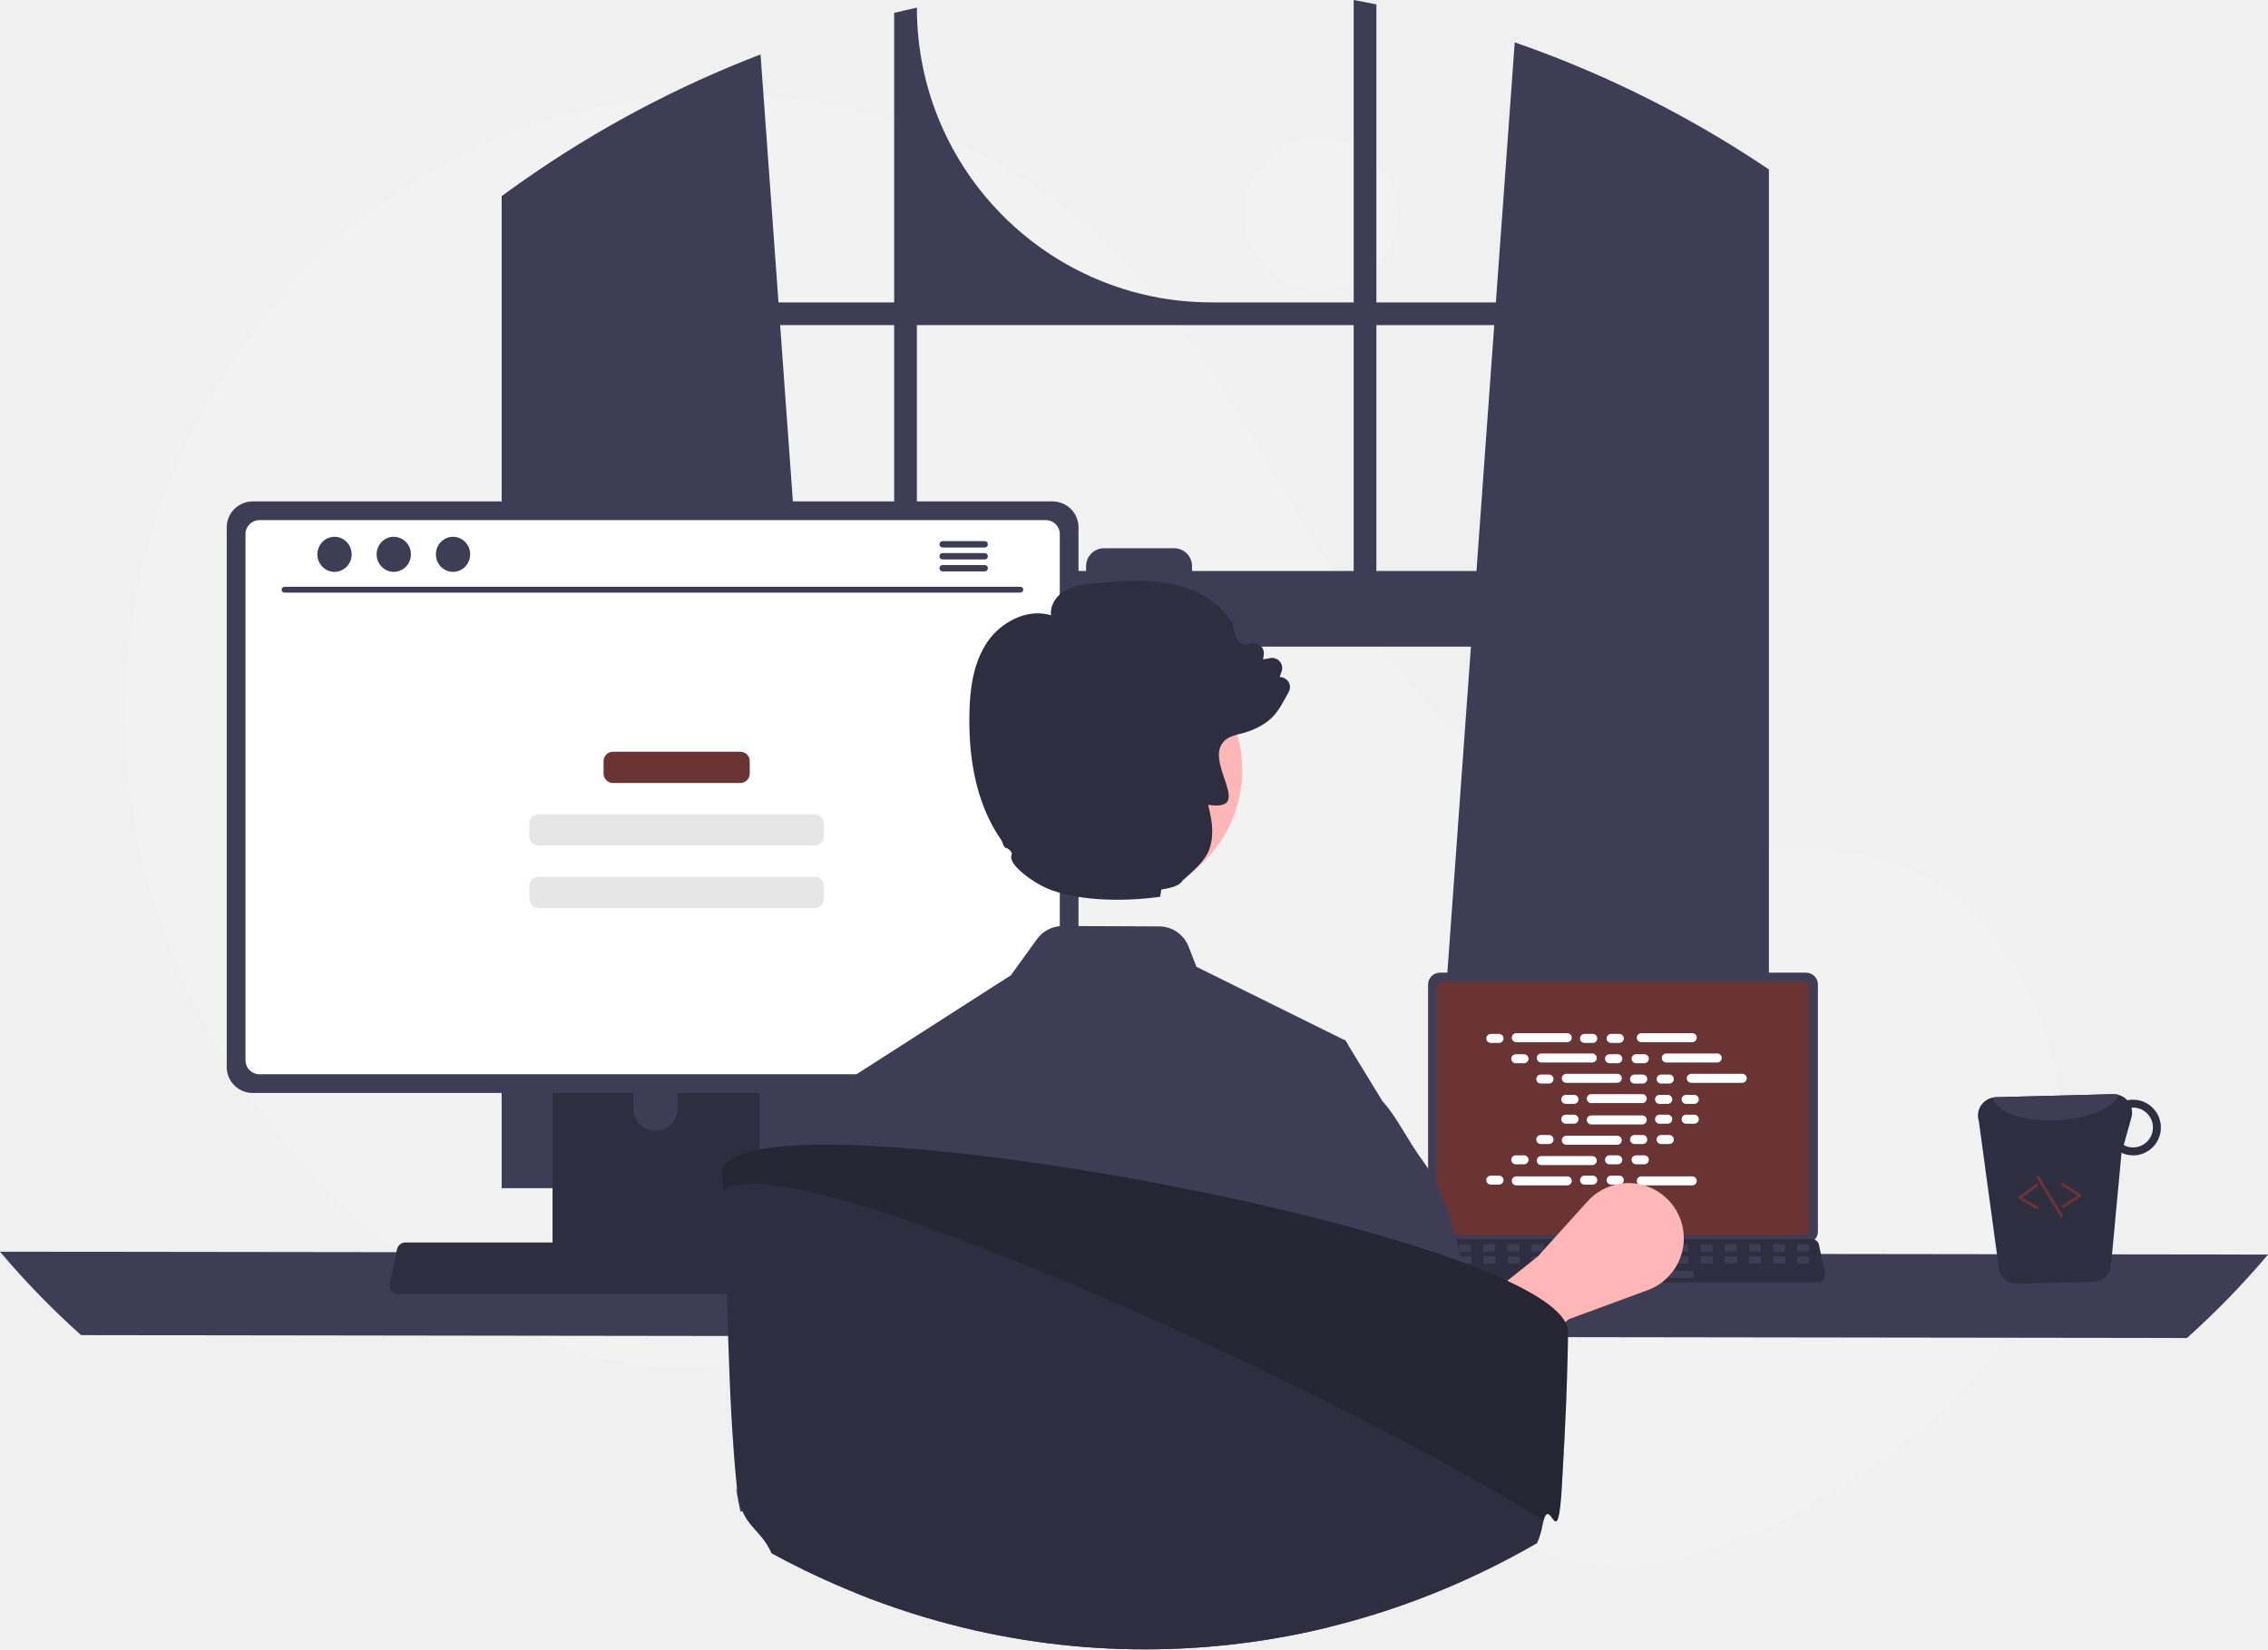
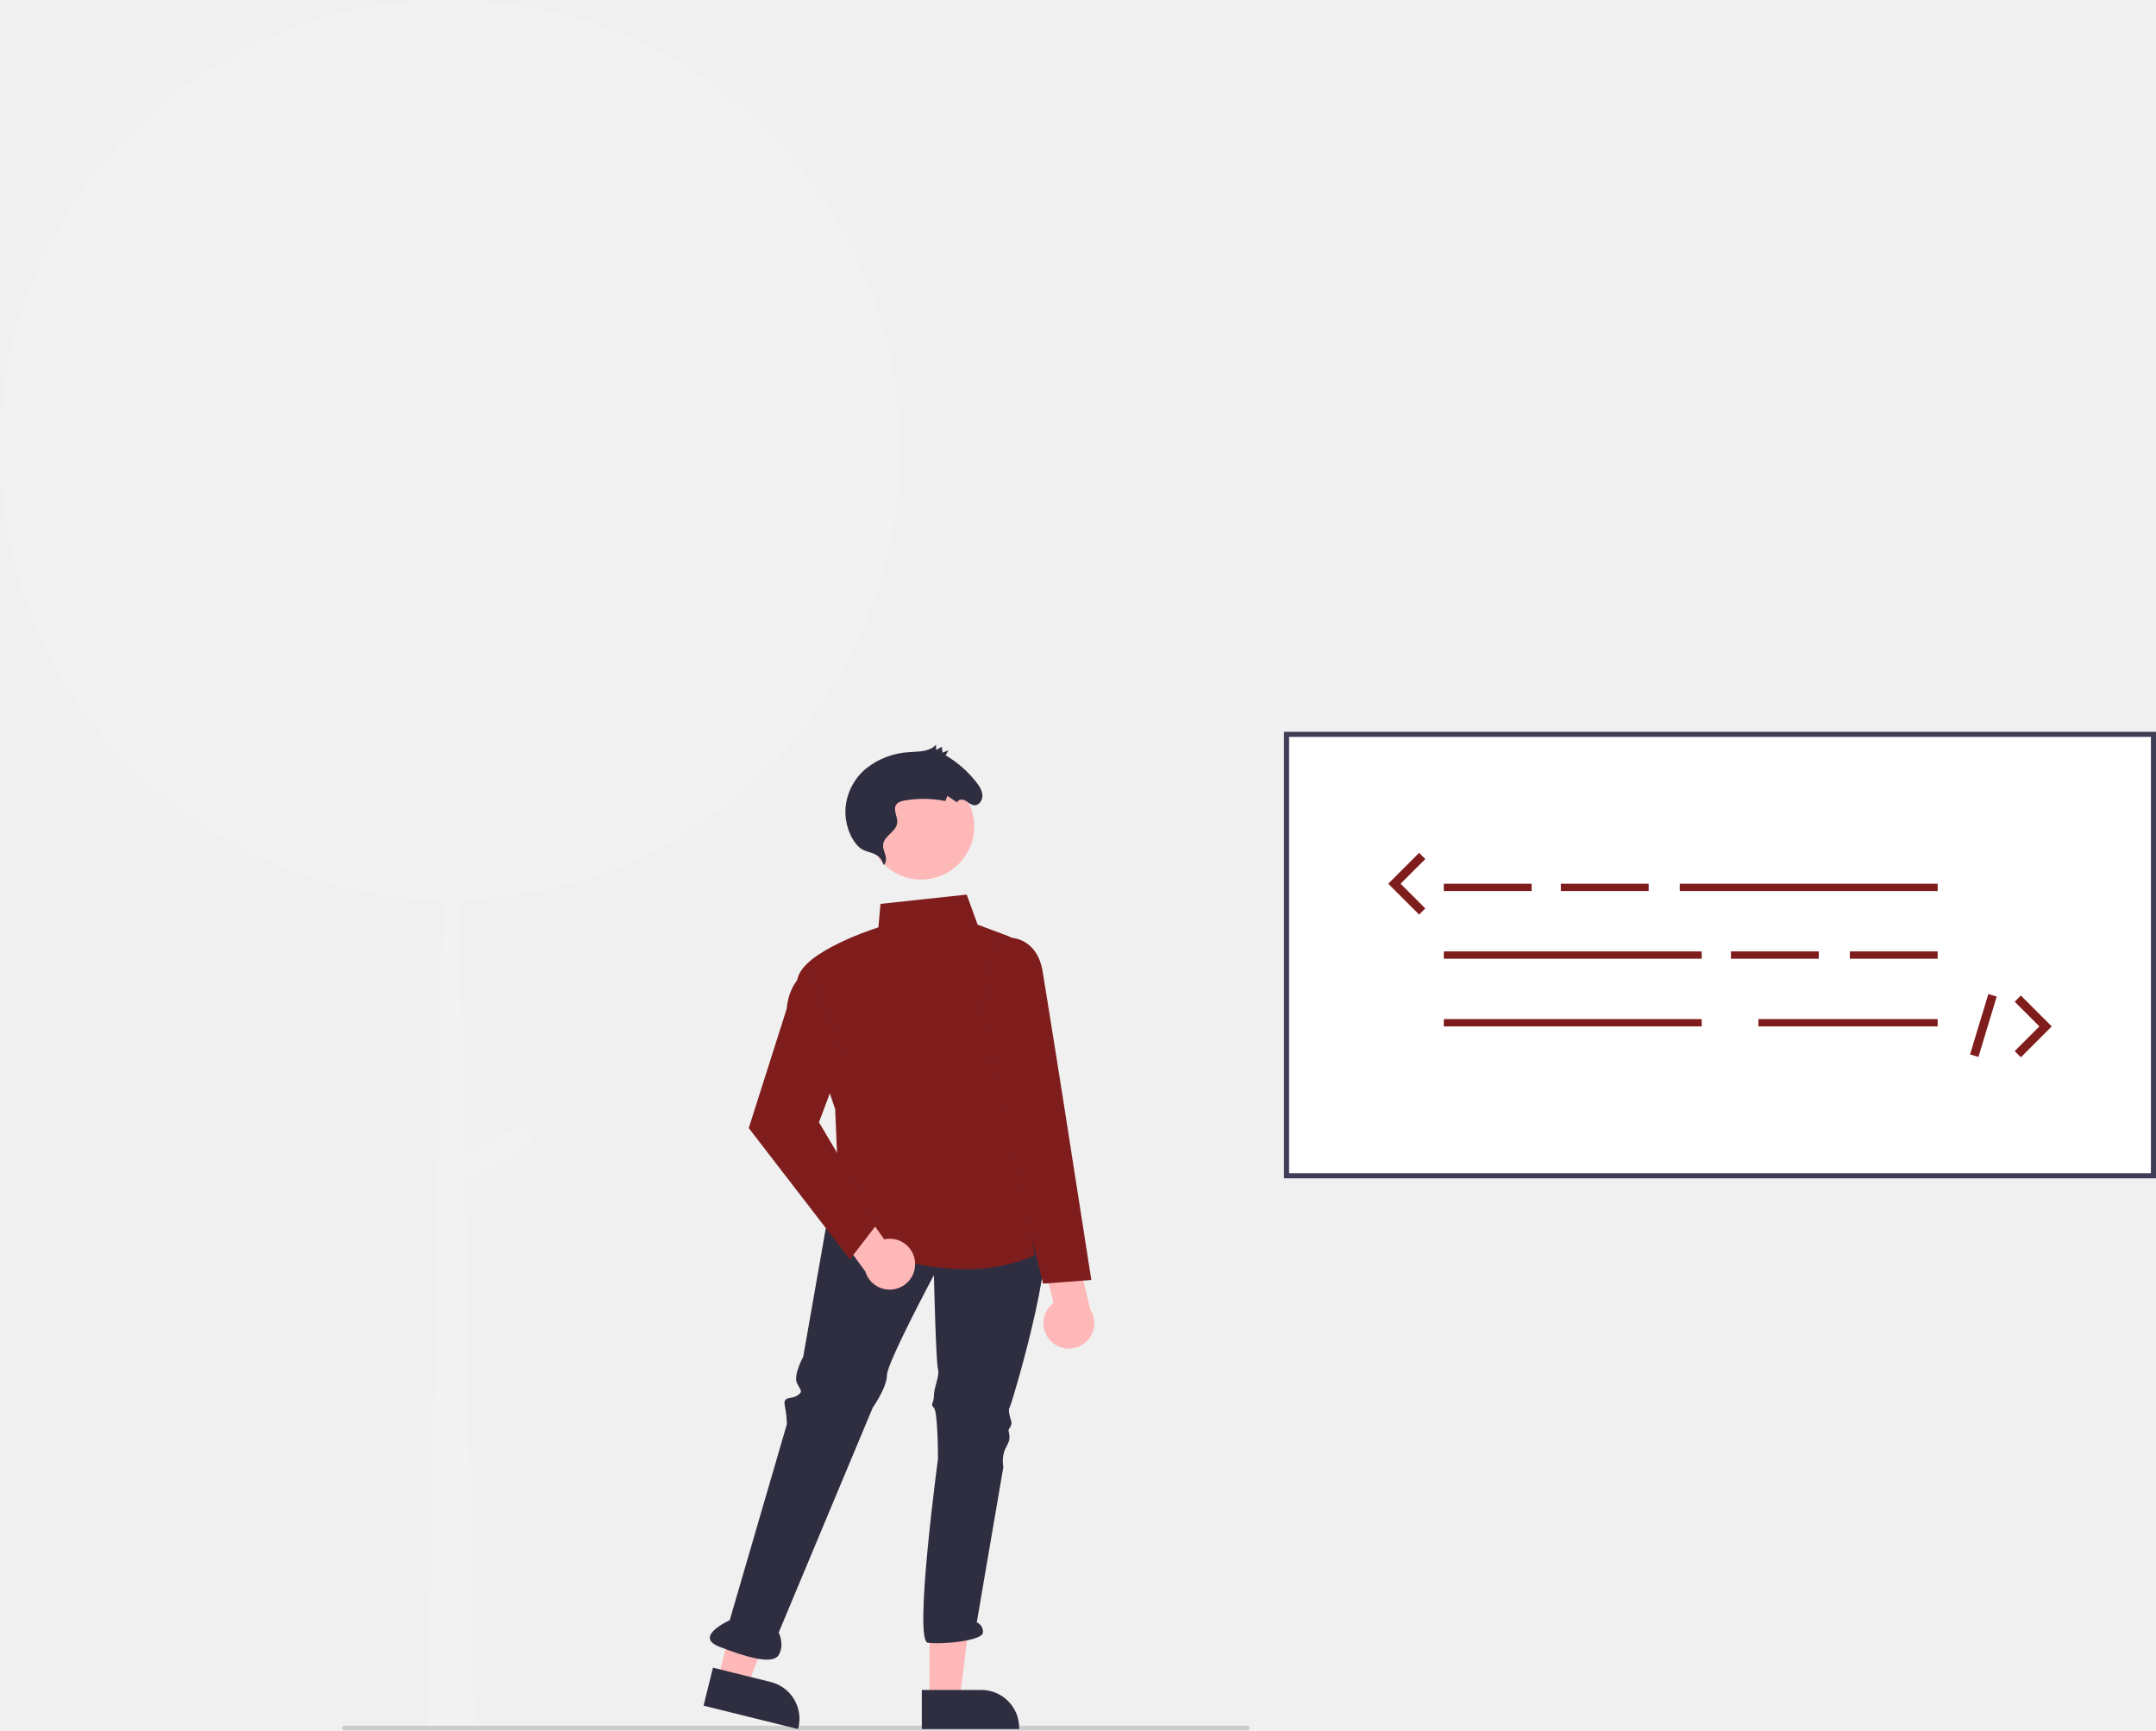
- <svg xmlns="http://www.w3.org/2000/svg" data-name="Layer 1" width="786.82" height="572.258" viewBox="0 0 786.82 572.258">
-   <circle cx="458.321" cy="74.182" r="26.701" fill="#f2f2f2" />
-   <path d="M872.038,661.023c39.688-30.229,58.644-81.025,46.776-129.482q-.442-1.806-.934-3.604c-7.867-28.763-27.332-56.101-55.7-65.291-23.82-7.717-49.82-1.783-74.669-4.851-48.781-6.024-86.601-45.494-113.211-86.819-26.611-41.325-47.062-87.583-82.422-121.724-58.285-56.275-153.362-68.391-225.627-31.76C293.987,254.121,247.955,335.391,249.918,416.386c1.963,80.995,50.046,158.432,119.875,199.517,25.652,15.093,55.321,25.785,84.848,22.044,25.62-3.246,48.899-17.013,74.399-21.1,40.091-6.426,79.927,11.701,114.603,32.824,34.676,21.123,68.17,46.16,107.574,55.952C789.478,715.131,836.881,687.801,872.038,661.023Z" transform="translate(-206.59 -163.8711)" fill="#f2f2f2" />
-   <path d="M815.016,219.191c-.87-.58-1.75-1.13-2.62-1.69a380.24,380.24,0,0,0-80.31-38.93l-6.54,90.22h-41.46v-103.39c-2.61-.54-5.24-1.05-7.87-1.53v104.92H626.946A102.27,102.27,0,0,1,524.676,166.521v-0c-2.64.57-5.26,1.18-7.88,1.83v100.44h-40.13l-6.23-86.03a380.858,380.858,0,0,0-81.94,43.53c-.44.3-.88.61-1.31.91-2.21,1.55-4.39,3.13-6.56,4.73v344.19h118.27l-2.09-28.95-11.5-158.95h231.59l-11.5,158.95-2.09,28.95h116.96v-353.45Q817.656,220.901,815.016,219.191Zm-298.22,142.78h-33.39l-6.17-85.3h39.56Zm159.42,0h-56.08v-1.69a6.18,6.18,0,0,0-6.19-6.18h-24.38a6.178,6.178,0,0,0-6.18,6.18v1.69h-58.71v-85.3h151.54Zm7.87,0v-85.3h40.89l-6.17,85.3Z" transform="translate(-206.59 -163.8711)" fill="#3f3d56" />
-   <path d="M206.59,598.162a289.003,289.003,0,0,0,28.12,28.95l730.58,1a289.003,289.003,0,0,0,28.12-28.95Z" transform="translate(-206.59 -163.8711)" fill="#3f3d56" />
-   <path d="M702.02,505.462v85.704a4.122,4.122,0,0,0,4.119,4.119H833.143a4.122,4.122,0,0,0,4.119-4.119v-85.704a4.124,4.124,0,0,0-4.119-4.115H706.139A4.124,4.124,0,0,0,702.02,505.462Z" transform="translate(-206.59 -163.8711)" fill="#3f3d56" />
-   <path d="M704.999,506.529V590.109a2.205,2.205,0,0,0,2.201,2.201H832.086a2.205,2.205,0,0,0,2.201-2.201V506.529a2.206,2.206,0,0,0-2.201-2.206H707.201A2.206,2.206,0,0,0,704.999,506.529Z" transform="translate(-206.59 -163.8711)" fill="#6b3434" />
-   <path d="M699.364,607.881a2.47,2.47,0,0,0,1.943.93H837.299a2.502,2.502,0,0,0,2.446-3.016l-2.111-10.027a2.507,2.507,0,0,0-1.558-1.818,2.425,2.425,0,0,0-.888-.168H703.41a2.424,2.424,0,0,0-.888.168,2.507,2.507,0,0,0-1.558,1.818l-2.111,10.027A2.501,2.501,0,0,0,699.364,607.881Z" transform="translate(-206.59 -163.8711)" fill="#2f2e41" />
-   <rect x="830.034" y="595.588" width="4.188" height="2.513" rx="0.488" transform="translate(1457.666 1029.819) rotate(-180)" fill="#3f3d56" />
-   <rect x="821.657" y="595.588" width="4.188" height="2.513" rx="0.488" transform="translate(1440.912 1029.819) rotate(-180)" fill="#3f3d56" />
-   <rect x="813.28" y="595.588" width="4.188" height="2.513" rx="0.488" transform="translate(1424.158 1029.819) rotate(-180)" fill="#3f3d56" />
-   <rect x="804.903" y="595.588" width="4.188" height="2.513" rx="0.488" transform="translate(1407.404 1029.819) rotate(-180)" fill="#3f3d56" />
-   <rect x="796.526" y="595.588" width="4.188" height="2.513" rx="0.488" transform="translate(1390.65 1029.819) rotate(-180)" fill="#3f3d56" />
-   <rect x="788.149" y="595.588" width="4.188" height="2.513" rx="0.488" transform="translate(1373.896 1029.819) rotate(-180)" fill="#3f3d56" />
-   <rect x="779.772" y="595.588" width="4.188" height="2.513" rx="0.488" transform="translate(1357.142 1029.819) rotate(-180)" fill="#3f3d56" />
-   <rect x="771.395" y="595.588" width="4.188" height="2.513" rx="0.488" transform="translate(1340.388 1029.819) rotate(-180)" fill="#3f3d56" />
-   <rect x="763.018" y="595.588" width="4.188" height="2.513" rx="0.488" transform="translate(1323.634 1029.819) rotate(-180)" fill="#3f3d56" />
-   <rect x="754.641" y="595.588" width="4.188" height="2.513" rx="0.488" transform="translate(1306.88 1029.819) rotate(-180)" fill="#3f3d56" />
-   <rect x="746.264" y="595.588" width="4.188" height="2.513" rx="0.488" transform="translate(1290.126 1029.819) rotate(-180)" fill="#3f3d56" />
-   <rect x="737.887" y="595.588" width="4.188" height="2.513" rx="0.488" transform="translate(1273.372 1029.819) rotate(-180)" fill="#3f3d56" />
-   <rect x="729.51" y="595.588" width="4.188" height="2.513" rx="0.488" transform="translate(1256.618 1029.819) rotate(-180)" fill="#3f3d56" />
-   <rect x="721.133" y="595.588" width="4.188" height="2.513" rx="0.488" transform="translate(1239.865 1029.819) rotate(-180)" fill="#3f3d56" />
-   <rect x="712.756" y="595.588" width="4.188" height="2.513" rx="0.488" transform="translate(1223.111 1029.819) rotate(-180)" fill="#3f3d56" />
-   <rect x="704.379" y="595.588" width="4.188" height="2.513" rx="0.488" transform="translate(1206.357 1029.819) rotate(-180)" fill="#3f3d56" />
-   <rect x="830.133" y="599.777" width="4.188" height="2.513" rx="0.488" transform="translate(1457.864 1038.196) rotate(-180)" fill="#3f3d56" />
-   <rect x="821.756" y="599.777" width="4.188" height="2.513" rx="0.488" transform="translate(1441.11 1038.196) rotate(-180)" fill="#3f3d56" />
-   <rect x="813.379" y="599.777" width="4.188" height="2.513" rx="0.488" transform="translate(1424.356 1038.196) rotate(-180)" fill="#3f3d56" />
-   <rect x="805.002" y="599.777" width="4.188" height="2.513" rx="0.488" transform="translate(1407.602 1038.196) rotate(-180)" fill="#3f3d56" />
-   <rect x="796.625" y="599.777" width="4.188" height="2.513" rx="0.488" transform="translate(1390.848 1038.196) rotate(-180)" fill="#3f3d56" />
-   <rect x="788.248" y="599.777" width="4.188" height="2.513" rx="0.488" transform="translate(1374.094 1038.196) rotate(-180)" fill="#3f3d56" />
-   <rect x="779.871" y="599.777" width="4.188" height="2.513" rx="0.488" transform="translate(1357.34 1038.196) rotate(-180)" fill="#3f3d56" />
-   <rect x="771.494" y="599.777" width="4.188" height="2.513" rx="0.488" transform="translate(1340.586 1038.196) rotate(-180)" fill="#3f3d56" />
-   <rect x="763.117" y="599.777" width="4.188" height="2.513" rx="0.488" transform="translate(1323.832 1038.196) rotate(-180)" fill="#3f3d56" />
-   <rect x="754.74" y="599.777" width="4.188" height="2.513" rx="0.488" transform="translate(1307.078 1038.196) rotate(-180)" fill="#3f3d56" />
-   <rect x="746.363" y="599.777" width="4.188" height="2.513" rx="0.488" transform="translate(1290.324 1038.196) rotate(-180)" fill="#3f3d56" />
-   <rect x="737.986" y="599.777" width="4.188" height="2.513" rx="0.488" transform="translate(1273.57 1038.196) rotate(-180)" fill="#3f3d56" />
-   <rect x="729.609" y="599.777" width="4.188" height="2.513" rx="0.488" transform="translate(1256.816 1038.196) rotate(-180)" fill="#3f3d56" />
-   <rect x="721.232" y="599.777" width="4.188" height="2.513" rx="0.488" transform="translate(1240.062 1038.196) rotate(-180)" fill="#3f3d56" />
-   <rect x="712.855" y="599.777" width="4.188" height="2.513" rx="0.488" transform="translate(1223.309 1038.196) rotate(-180)" fill="#3f3d56" />
-   <rect x="704.478" y="599.777" width="4.188" height="2.513" rx="0.488" transform="translate(1206.555 1038.196) rotate(-180)" fill="#3f3d56" />
-   <rect x="760.604" y="604.803" width="33.508" height="2.513" rx="0.488" transform="translate(1348.126 1048.248) rotate(-180)" fill="#3f3d56" />
-   <rect x="515.631" y="358.737" width="5.966" height="3.122" rx="1.561" fill="#fff" />
-   <rect x="548.154" y="358.737" width="5.966" height="3.122" rx="1.561" fill="#fff" />
-   <rect x="557.369" y="358.737" width="5.966" height="3.122" rx="1.561" fill="#fff" />
-   <rect x="524.477" y="358.477" width="20.796" height="3.122" rx="1.561" fill="#fff" />
-   <rect x="567.841" y="358.477" width="20.796" height="3.122" rx="1.561" fill="#fff" />
-   <rect x="524.304" y="365.784" width="5.966" height="3.122" rx="1.561" fill="#fff" />
-   <rect x="556.827" y="365.784" width="5.966" height="3.122" rx="1.561" fill="#fff" />
-   <rect x="566.042" y="365.784" width="5.966" height="3.122" rx="1.561" fill="#fff" />
-   <rect x="533.15" y="365.523" width="20.796" height="3.122" rx="1.561" fill="#fff" />
-   <rect x="576.514" y="365.523" width="20.796" height="3.122" rx="1.561" fill="#fff" />
-   <rect x="532.977" y="372.83" width="5.966" height="3.122" rx="1.561" fill="#fff" />
-   <rect x="565.5" y="372.83" width="5.966" height="3.122" rx="1.561" fill="#fff" />
-   <rect x="574.715" y="372.83" width="5.966" height="3.122" rx="1.561" fill="#fff" />
-   <rect x="541.823" y="372.57" width="20.796" height="3.122" rx="1.561" fill="#fff" />
-   <rect x="585.187" y="372.57" width="20.796" height="3.122" rx="1.561" fill="#fff" />
-   <rect x="541.649" y="379.877" width="5.966" height="3.122" rx="1.561" fill="#fff" />
-   <rect x="574.172" y="379.877" width="5.966" height="3.122" rx="1.561" fill="#fff" />
-   <rect x="583.387" y="379.877" width="5.966" height="3.122" rx="1.561" fill="#fff" />
-   <rect x="550.496" y="379.617" width="20.796" height="3.122" rx="1.561" fill="#fff" />
-   <rect x="548.154" y="407.898" width="5.966" height="3.122" rx="1.561" fill="#fff" />
-   <rect x="557.369" y="407.898" width="5.966" height="3.122" rx="1.561" fill="#fff" />
-   <rect x="567.841" y="408.158" width="20.796" height="3.122" rx="1.561" fill="#fff" />
-   <rect x="515.631" y="407.898" width="5.966" height="3.122" rx="1.561" fill="#fff" />
-   <rect x="524.477" y="408.158" width="20.796" height="3.122" rx="1.561" fill="#fff" />
-   <rect x="524.304" y="400.851" width="5.966" height="3.122" rx="1.561" fill="#fff" />
-   <rect x="556.827" y="400.851" width="5.966" height="3.122" rx="1.561" fill="#fff" />
-   <rect x="566.042" y="400.851" width="5.966" height="3.122" rx="1.561" fill="#fff" />
-   <rect x="533.15" y="401.111" width="20.796" height="3.122" rx="1.561" fill="#fff" />
-   <rect x="532.977" y="393.804" width="5.966" height="3.122" rx="1.561" fill="#fff" />
-   <rect x="565.5" y="393.804" width="5.966" height="3.122" rx="1.561" fill="#fff" />
-   <rect x="574.715" y="393.804" width="5.966" height="3.122" rx="1.561" fill="#fff" />
-   <rect x="541.823" y="394.064" width="20.796" height="3.122" rx="1.561" fill="#fff" />
-   <rect x="541.649" y="386.758" width="5.966" height="3.122" rx="1.561" fill="#fff" />
-   <rect x="574.172" y="386.758" width="5.966" height="3.122" rx="1.561" fill="#fff" />
-   <rect x="583.387" y="386.758" width="5.966" height="3.122" rx="1.561" fill="#fff" />
-   <rect x="550.496" y="387.018" width="20.796" height="3.122" rx="1.561" fill="#fff" />
-   <path d="M711.507,654.353l-13.35-21.102,41.902-33.403,17.295-19.161a19.161,19.161,0,0,1,32.418,6.828h0a19.161,19.161,0,0,1-11.57,23.991l-27.349,10.075Z" transform="translate(-206.59 -163.8711)" fill="#ffb6b6" />
-   <path d="M398.28,501.352v102.56h71.85v-102.56a3.448,3.448,0,0,0-2.43-3.3,3.175,3.175,0,0,0-1.03-.16H401.75A3.463,3.463,0,0,0,398.28,501.352Zm28.04,35.24a7.67,7.67,0,0,1,15.34,0v11.9a7.67,7.67,0,0,1-15.34,0Z" transform="translate(-206.59 -163.8711)" fill="#2f2e41" />
-   <path d="M398.06,600.632v9.89a1.946,1.946,0,0,0,1.93,1.94h68.43a1.94,1.94,0,0,0,1.93-1.94v-9.89Z" transform="translate(-206.59 -163.8711)" fill="#3f3d56" />
-   <path d="M285.25,346.832V534.092a9.007,9.007,0,0,0,9,9h277.5a9.007,9.007,0,0,0,9-9V346.832a9.011,9.011,0,0,0-9-8.99H294.25A9.012,9.012,0,0,0,285.25,346.832Z" transform="translate(-206.59 -163.8711)" fill="#3f3d56" />
-   <path d="M291.76,349.162v182.62a4.818,4.818,0,0,0,4.81,4.81H569.44a4.818,4.818,0,0,0,4.81-4.81v-182.62a4.82,4.82,0,0,0-4.81-4.82H296.57A4.821,4.821,0,0,0,291.76,349.162Z" transform="translate(-206.59 -163.8711)" fill="#fff" />
-   <path d="M342.4,611.792a2.948,2.948,0,0,0,2.32,1.11h162.34a2.987,2.987,0,0,0,2.92-3.6l-2.52-11.97a2.993,2.993,0,0,0-1.86-2.17,2.895,2.895,0,0,0-1.06-.2H347.23a2.894,2.894,0,0,0-1.06.2,2.992,2.992,0,0,0-1.86,2.17l-2.52,11.97A2.985,2.985,0,0,0,342.4,611.792Z" transform="translate(-206.59 -163.8711)" fill="#2f2e41" />
-   <path d="M560.585,369.499H305.261a1.016,1.016,0,0,1,0-2.031H560.585a1.016,1.016,0,0,1,0,2.031Z" transform="translate(-206.59 -163.8711)" fill="#3f3d56" />
-   <ellipse cx="116.051" cy="192.33" rx="5.95" ry="6.083" fill="#3f3d56" />
-   <ellipse cx="136.607" cy="192.33" rx="5.95" ry="6.083" fill="#3f3d56" />
-   <ellipse cx="157.163" cy="192.33" rx="5.95" ry="6.083" fill="#3f3d56" />
-   <path d="M548.206,351.622h-14.6a1.105,1.105,0,0,0,0,2.21h14.6a1.105,1.105,0,0,0,0-2.21Z" transform="translate(-206.59 -163.8711)" fill="#3f3d56" />
-   <path d="M548.206,355.772h-14.6a1.105,1.105,0,0,0,0,2.21h14.6a1.105,1.105,0,0,0,0-2.21Z" transform="translate(-206.59 -163.8711)" fill="#3f3d56" />
-   <path d="M548.206,359.922h-14.6a1.105,1.105,0,0,0,0,2.21h14.6a1.105,1.105,0,0,0,0-2.21Z" transform="translate(-206.59 -163.8711)" fill="#3f3d56" />
-   <path d="M900.186,604.972a6.416,6.416,0,0,0,6.183,4.331l26.492-.682a6.329,6.329,0,0,0,5.981-4.657l3.749-40.087a9.794,9.794,0,0,0,4.238.871,9.661,9.661,0,1,0-.485-19.317,8.184,8.184,0,0,0-1.736.181,6.548,6.548,0,0,0-4.874-2.103l-40.751,1.052a5.853,5.853,0,0,0-1.005.125,6.365,6.365,0,0,0-4.873,8.265Zm43.173-43.817,2.668-9.553a6.506,6.506,0,0,0,.02-3.375c.129-0.0.244-.062.373-.062a6.91,6.91,0,0,1,.324,13.817A6.505,6.505,0,0,1,943.359,561.156Z" transform="translate(-206.59 -163.8711)" fill="#2f2e41" />
-   <path d="M897.978,544.686c.868,4.964,10.629,8.454,22.366,7.847,10.793-.497,19.617-4.287,21.234-8.778a6.025,6.025,0,0,0-1.844-.246l-40.751,1.052A5.853,5.853,0,0,0,897.978,544.686Z" transform="translate(-206.59 -163.8711)" fill="#3f3d56" />
-   <path d="M922.494,582.944a.497.497,0,0,0,.151-.066l5.753-3.766a.499.499,0,0,0,0-.836l-5.98-3.917a.5.5,0,1,0-.548.836l5.341,3.498-5.114,3.348a.5.5,0,0,0,.396.903Z" transform="translate(-206.59 -163.8711)" fill="#6b3434" />
-   <path d="M913.408,583.363a.5.5,0,0,0,.126-.918l-5.303-3.04,5.126-3.807a.5.5,0,1,0-.596-.802l-5.739,4.263a.5.5,0,0,0,.049.835l5.965,3.42A.5.5,0,0,0,913.408,583.363Z" transform="translate(-206.59 -163.8711)" fill="#6b3434" />
-   <path d="M921.922,586.244a.482.482,0,0,0,.137-.058.5.5,0,0,0,.168-.687l-8.155-13.408a.5.5,0,0,0-.854.521l8.155,13.408A.5.5,0,0,0,921.922,586.244Z" transform="translate(-206.59 -163.8711)" fill="#6b3434" />
-   <rect x="209.385" y="260.827" width="50.719" height="10.846" rx="3.264" fill="#6b3434" />
-   <rect x="183.626" y="282.519" width="102.236" height="10.846" rx="3.264" fill="#e6e6e6" />
-   <rect x="183.626" y="304.21" width="102.236" height="10.846" rx="3.264" fill="#e6e6e6" />
-   <path d="M497.301,540.717l.217.684.011.023,6.525,19.838,7.506,22.861,14.123,42.961.137,6.673v.023l1.049,53.684-2.909,7.278,3.274,11.932s-1.506-18.037-9.582-7.679c-4.574,5.886-9.925,11.91-14.317,17.556q9.6,3.884,19.507,7.027c1.426.456,2.863.89,4.301,1.323q.462.137.924.274a266.863,266.863,0,0,0,67.351,10.826c1.186.034,2.35.057,3.479.08.399.011.787.023,1.175.023,1.278.011,2.544.023,3.822.023q3.867,0,7.7-.114a266.853,266.853,0,0,0,56.091-7.586c-.125-7.586-.468-16.45-.958-25.918-.228-4.643-5.35-9.674-5.658-14.533-.217-3.65,4.381-7.084,4.141-10.792-1.551-22.827-3.491-14.064-4.928-30.229q-.222-2.379-.411-4.552c-.924-10.381-1.563-16.872-1.563-16.872l6.137-38.683,9.639-60.734-.742-1.221-.833-.411-50.844-25.165-2.761-7.073a10.979,10.979,0,0,0-10.141-6.947l-33.493-.137a10.931,10.931,0,0,0-8.909,4.529l-9.069,12.56Z" transform="translate(-206.59 -163.8711)" fill="#3f3d56" />
-   <path d="M533.407,617.525,525.82,633.758l-5.179,11.088-8.909,46.646-4.46,4.734L503.45,679.467l-39.998,8.881c-1.312-7.29-.351.247-1.161-7.75.228-.228.468-.456.707-.685.639-.593,1.175-1.152,1.164-1.688-.456-27.584.913-74.526,12.343-102.966a60.053,60.053,0,0,1,7.027-13.107c.228-.308.445-.616.662-.924,5.27-7.381,8.601-14.647,13.324-19.815v-.011a.53.53,0,0,0,.08-.08.157.157,0,0,0,.046-.034l32.443-17.203,1.392,39.105.992,28.109Z" transform="translate(-206.59 -163.8711)" fill="#3f3d56" />
-   <path d="M650.391,622.135l9.476,20.275,3.307,7.061,8.907,46.642,4.446,4.723,3.83-16.755,1.8-.369,32.459-6.722,9.461,30.046a17.984,17.984,0,0,0-3.261-22.506c-.646-.585-1.184-1.154-1.169-1.692.538-32.443-1.446-91.684-19.367-116.066-5.692-7.738-9.107-15.445-14.076-20.829-.015-.015-.015-.031-.031-.031L674.081,526.114l-.738-1.215-.831-.415Z" transform="translate(-206.59 -163.8711)" fill="#3f3d56" />
-   <circle id="a657ec4b-47ce-4d2a-9c58-81a811696ca9" data-name="Ellipse 5" cx="386.397" cy="267.201" r="44.558" fill="#ffb6b6" />
-   <path d="M653.212,399.948a3.759,3.759,0,0,0-2.69-1.19l.67-1.86a3.528,3.528,0,0,0-3.96-4.7l-2.44.47.23-1.63a3.534,3.534,0,0,0-4.73-3.82,3.766,3.766,0,0,1-3.24-.23,3.846,3.846,0,0,1-1.92-2.61l-.85-4.1-.09-.22c-4.14-6.9-12.1-11.92-21.84-13.76-8.67-1.65-17.56-.81-26.13-.02-3.4.32-7.24.68-10.44,2.64-2.72,1.68-5.02,5.04-4.55,8.43-8.45-2.59-17.51,2.58-22,9.1-5.32,7.76-6.19,17.48-6.33,25.08-.38,17.98,3.33,32.69,11,43.73.56.8.7,2.47,1.81,3.03l-.23-.37c1.24.62,2.5,1.62,2.03,2.69-1.35,3.08,7.62,9.89,13.94,12.14,11.53,4.11,26.86,3.76,37.64,2.28l.38-2.55c3.89-.53,6.63-1.54,7.4-3.12,1.36-1.16,2.52-2.2,3.53-3.16l.01-.01c.02-.02.06-.05.08-.07,4.87-4.67,6-7.33,6.51-11.38.49-3.97-.38-8-1.27-11.63,18.74,2.9-7.38-19.96,10.08-24.38a5.434,5.434,0,0,1,.61-.15c.51-.12,1.02-.24,1.51-.38a26.448,26.448,0,0,0,6.72-2.87c4.88-2.97,6.49-6.91,9.01-11.35A3.427,3.427,0,0,0,653.212,399.948Z" transform="translate(-206.59 -163.8711)" fill="#2f2e41" />
-   <path d="M750.582,625.308c-.01,1.75-.03,4.2-.11,7.23q-.015.63-.03,1.29c-.13,5.57-.26,10.24-.47,15.43-.01.36-.02.71-.04,1.07-.28,7.24-.72,15.67-1.48,29.02-1.41,24.66-3.87,3.39-6.34,12.04-.12.43-.25.94-.37,1.54a27.916,27.916,0,0,1-1.88,6.33c-1.31.78-2.66,1.53-3.99,2.28-3.79,2.11-7.64,4.14-11.52,6.07-2.18,1.08-4.37,2.14-6.57,3.16-.35.16-.69.32-1.03.47a270.887,270.887,0,0,1-34.75,13.26c-2.32.7-4.63,1.38-6.97,2.01-2.44.68-4.88,1.32-7.35,1.92a266.893,266.893,0,0,1-56.09,7.59c-2.55.08-5.12.11-7.7.11-1.28,0-2.54-.01-3.82-.02-.39,0-.78-.01-1.17-.02-1.13-.03-2.3-.05-3.48-.08a266.663,266.663,0,0,1-67.35-10.83l-.93-.27c-1.44-.44-2.87-.87-4.3-1.33q-9.9-3.135-19.51-7.02-7.335-2.955-14.5-6.34a.339.339,0,0,1-.12-.06c-1-.46-2.01-.94-3.01-1.43-.13-.07-.27-.14-.41-.21q-5.595-2.73-11.07-5.72c-3.07-7.05-7.39-8.4-10.07-14.6a25.874,25.874,0,0,1-1.68-5.74c0-.02-.01-.04-.01-.07.28,3.72-1.19-6.6-.01-.04-.01-.12-.02-.25-.03-.4-.03-.36-.07-.8-.13-1.35-3.43-33.49-3.21-71.79-4.7-103.35q-.15-3.06-.31-5.86c-.03-.62-.07-1.23-.11-1.83.07-.18.15-.37.24-.55a1.002,1.002,0,0,1,.07-.15,1.623,1.623,0,0,1,.1-.18c.02-.03.05-.07.07-.1a.917.917,0,0,1,.05-.1c.09-.14.19-.29.3-.43.05-.06.09-.11.14-.16a.808.808,0,0,1,.12-.14.637.637,0,0,1,.11-.13c.04-.04.08-.09.13-.14a.302.302,0,0,1,.08-.08,2.033,2.033,0,0,1,.26-.25,9.624,9.624,0,0,1,1.14-.9c.14-.09.29-.18.43-.28a19.135,19.135,0,0,1,3.17-1.52c.38-.14.76-.27,1.17-.41.15-.04.29-.09.44-.14.22-.07.44-.14.67-.19,1.14-.34,2.37-.63,3.7-.9.16-.03.33-.06.5-.1.24-.05.49-.09.74-.13.34-.06.69-.12,1.04-.18,2.97-.47,6.34-.82,10.06-1.05q.525-.03,1.05-.06c.41-.02.82-.04,1.24-.06.35-.02.71-.03,1.07-.04.35-.02.71-.03,1.08-.04,1.01-.03,2.05-.06,3.11-.08,3.02-.06,6.2-.04,9.54.03,1.55.04,3.13.08,4.75.15.11,0,.21.01.31.01,1.41.05,2.83.11,4.29.19,1.02.05,2.05.1,3.08.16.97.06,1.95.12,2.94.19.77.04,1.54.1,2.32.15.66.05,1.32.1,1.98.14l.9.06c.49.04.98.07,1.48.12,1.1.09,2.2.18,3.32.27,1.11.1,2.24.2,3.37.3s2.27.21,3.41.32c.12.01.23.02.34.03,1.04.11,2.08.21,3.13.32.24.02.49.04.73.07,1.001.101,2.022.218,3.032.326.31.033.618.066.929.1.791.086,1.572.161,2.368.254,1.05.12,2.12.23,3.16.37.81.09,1.62.18,2.43.28,1.27.15,2.56.31,3.85.48.49.06.98.12,1.47.19,3.68.46,7.4.97,11.18,1.5,5.73.81,11.55,1.69,17.41,2.64q8.805,1.425,17.71,3.01c1.5.27,3,.54,4.51.82q1.02.195,2.04.39c1.16.21,2.32.43,3.48.65,1.16.22,2.32.44,3.48.67,1.38.27,2.77.54,4.15.81,9.09,1.8,18.13,3.72,26.95,5.73,1.45.33,2.9.67,4.34,1q4.32,1.005,8.56,2.04c.78.18,1.55.37,2.32.56,1.92.48,3.84.96,5.73,1.45l.33.09c1.39.34,2.75.69,4.11,1.05q4.815,1.26,9.47,2.55,3.09.855,6.11,1.73c3.01.87,5.96,1.75,8.83,2.64.71.22,1.42.44,2.12.65,2.1.65,4.17,1.31,6.18,1.97,1.6.52,3.16,1.05,4.7,1.58q2.31.795,4.53,1.59c.95.34,1.89.7,2.83,1.04,1.35.5,2.68,1,3.98,1.5.4.15.79.31,1.18.46.25.11.49.2.73.3.47.19.95.37,1.41.56.47.18.93.37,1.39.57.45.18.91.37,1.35.56.45.18.89.37,1.33.57.37.15.73.31,1.08.47.71.31,1.42.62,2.11.94.34.16.68.31,1.02.47l.78.36c.11.06.22.11.33.16.25.12.51.25.76.37.58.27,1.15.56,1.71.83.75.38,1.48.76,2.18,1.13.71.38,1.4.76,2.06,1.13.11.06.21.12.32.18.15.08.3.17.45.25.51.29,1,.59,1.49.88.96.59,1.87,1.17,2.72,1.75.19.13.37.26.56.38.63.45,1.23.89,1.79,1.34,0,.01,0,.01.01.01.19.14.37.29.55.43.15.14.31.26.46.4.52.45,1,.88,1.44,1.32a5.667,5.667,0,0,1,.42.43,1.208,1.208,0,0,1,.16.16c.2.2.38.4.55.6a.553.553,0,0,1,.07.09c.24.28.46.56.67.84.1.14.21.28.3.42.12.17.24.35.34.52.09.14.17.29.25.43a7.257,7.257,0,0,1,.54,1.13,5.241,5.241,0,0,1,.27.82A5.844,5.844,0,0,1,750.582,625.308Z" transform="translate(-206.59 -163.8711)" fill="#2f2e41" />
-   <path d="M750.582,625.308c-.01,1.75-.03,4.2-.11,7.23-.01.42-.03.85-.04,1.29-.1,4.25-.25,9.5-.46,15.43-.01.36-.02.71-.04,1.07-.28,7.24-.72,15.67-1.48,29.02-1.41,24.66-3.87,3.39-6.34,12.04-6.86-4.22-14.38-8.64-22.42-13.18q-2.175-1.23-4.39-2.47c-16.08-8.97-34.04-18.37-52.79-27.68-.74-.37-1.49-.74-2.23-1.1-42.95-21.23-89.83-41.88-127.81-55.66-7.33-2.66-14.33-5.06-20.91-7.17-13.86-4.43-25.84-7.53-35.06-8.87-9.6-1.4-16.23-.9-18.91,1.99q-.15-3.06-.31-5.86-.06-.93-.12-1.83c.062-.165.142-.322.22-.48.011-.023.019-.047.03-.07a1.002,1.002,0,0,1,.07-.15,1.623,1.623,0,0,1,.1-.18,1.06,1.06,0,0,1,.12-.2c.09-.14.19-.29.3-.43a3.483,3.483,0,0,1,.26-.3.637.637,0,0,1,.11-.13c.04-.04.08-.09.13-.14a.302.302,0,0,1,.08-.08,2.033,2.033,0,0,1,.26-.25,9.624,9.624,0,0,1,1.14-.9c.14-.09.29-.18.43-.28a19.135,19.135,0,0,1,3.17-1.52c.38-.14.76-.27,1.17-.41.15-.04.29-.09.44-.14.22-.07.44-.14.67-.19,1.14-.34,2.37-.63,3.7-.9.4-.08.82-.16,1.24-.23.34-.06.69-.12,1.04-.18,2.97-.47,6.34-.82,10.06-1.05q.525-.03,1.05-.06c.41-.02.82-.04,1.24-.06.35-.02.71-.03,1.07-.04.35-.02.71-.03,1.08-.04,1.01-.03,2.05-.06,3.11-.08,3.02-.05,6.2-.03,9.54.04,1.55.03,3.13.08,4.75.15.1,0,.21.01.31.01,1.41.04,2.84.11,4.29.18,1.02.05,2.05.1,3.08.16.97.06,1.95.12,2.94.19.77.04,1.54.1,2.32.15.66.05,1.32.1,1.98.14.79.06,1.58.12,2.38.18,1.1.09,2.2.18,3.32.27,1.11.1,2.24.2,3.37.3s2.27.21,3.41.32c.12.01.23.02.34.03,1.04.11,2.08.21,3.13.32q8.73.885,17.97,2.07,5.52.705,11.18,1.51c5.73.81,11.55,1.69,17.41,2.63q8.805,1.425,17.71,3.01c1.5.27,3,.54,4.51.82q2.76.51,5.52,1.04c1.16.22,2.32.44,3.48.67,1.38.27,2.77.54,4.15.81,9.09,1.8,18.13,3.72,26.95,5.73,1.45.33,2.9.67,4.34,1q4.32,1.005,8.56,2.04c.78.19,1.55.38,2.32.57q2.895.72,5.73,1.44v.01c.11.02.22.05.33.08,1.38.35,2.75.7,4.11,1.06q4.815,1.26,9.47,2.54c2.06.58,4.1,1.15,6.11,1.73,3.01.88,5.96,1.76,8.83,2.64.71.22,1.42.44,2.12.65q3.15.99,6.18,1.97c1.6.52,3.16,1.05,4.7,1.58q2.31.795,4.53,1.59c.96.34,1.9.69,2.83,1.03,1.36.5,2.68,1,3.98,1.51.4.15.79.31,1.18.46.73.28,1.44.57,2.14.86.47.18.93.37,1.39.57.45.18.91.37,1.35.56.45.18.89.37,1.33.57.37.15.73.31,1.08.47.71.31,1.42.62,2.11.94.34.16.68.31,1.02.47l.78.36c.11.06.22.11.33.16.85.4,1.67.8,2.47,1.2.75.38,1.48.76,2.18,1.13.83.44,1.62.87,2.38,1.31.15.08.3.17.45.25.51.29,1,.59,1.49.88.96.59,1.87,1.17,2.72,1.75.84.58,1.62,1.15,2.35,1.72,0,.01,0,.01.01.01.35.28.69.56,1.01.83.52.45,1,.88,1.44,1.32a5.667,5.667,0,0,1,.42.43,1.208,1.208,0,0,1,.16.16c.21.23.42.46.62.69.24.28.46.56.67.84.1.14.21.28.3.42.12.17.24.35.34.52.09.14.17.29.25.43a7.257,7.257,0,0,1,.54,1.13,6.053,6.053,0,0,1,.27.82A5.844,5.844,0,0,1,750.582,625.308Z" transform="translate(-206.59 -163.8711)" opacity="0.2" />
+ <svg xmlns="http://www.w3.org/2000/svg" data-name="Layer 1" width="909.754" height="730.11" viewBox="0 0 909.754 730.11">
+   <path d="M524.877,274.721C524.821,169.855,439.765,84.889,334.899,84.945c-104.866.056-189.832,85.112-189.776,189.978A189.876,189.876,0,0,0,160.414,349.473c-.186-.206-.377-.407-.562-.615a190.043,190.043,0,0,0,34.582,53.513c.043.048.087.094.131.141,1.166,1.271,2.34,2.536,3.54,3.775a189.3,189.3,0,0,0,133.922,58.272l-6.416,348.493h19.822L341.421,583.044l28.674-15.096-4.374-8.308-24.483,12.89-1.884-107.986A189.874,189.874,0,0,0,524.877,274.721Z" transform="translate(-145.1232 -84.94497)" fill="#f2f2f2" />
+   <path d="M689.062,579.964h363.675V395.855H689.062Z" transform="translate(-145.1232 -84.94497)" fill="#fff" />
+   <path d="M1054.877,582.104H686.922V393.715h367.955Zm-365.815-2.14h363.675V395.855H689.062Z" transform="translate(-145.1232 -84.94497)" fill="#3f3d56" />
+   <rect x="609.233" y="372.864" width="37.047" height="3.087" fill="#7f1d1d" />
+   <rect x="658.629" y="372.864" width="37.047" height="3.087" fill="#7f1d1d" />
+   <rect x="730.407" y="401.421" width="37.047" height="3.087" fill="#7f1d1d" />
+   <rect x="780.574" y="401.421" width="37.047" height="3.087" fill="#7f1d1d" />
+   <rect x="708.796" y="372.864" width="108.825" height="3.087" fill="#7f1d1d" />
+   <rect x="609.233" y="401.421" width="108.825" height="3.087" fill="#7f1d1d" />
+   <rect x="609.233" y="429.978" width="108.825" height="3.087" fill="#7f1d1d" />
+   <rect x="741.984" y="429.978" width="75.637" height="3.087" fill="#7f1d1d" />
+   <polygon points="598.821 385.897 585.787 372.864 598.821 359.83 601.428 362.438 591.002 372.864 601.428 383.289 598.821 385.897" fill="#7f1d1d" />
+   <polygon points="852.732 446.098 850.124 443.491 860.55 433.064 850.124 422.638 852.732 420.031 865.765 433.064 852.732 446.098" fill="#7f1d1d" />
+   <rect x="968.733" y="515.78" width="26.613" height="3.688" transform="translate(56.71628 1222.378) rotate(-73.13998)" fill="#7f1d1d" />
+   <path d="M671.44,815.055h-381a1,1,0,0,1,0-2h381a1,1,0,0,1,0,2Z" transform="translate(-145.1232 -84.94497)" fill="#ccc" />
+   <polygon points="392.222 717.182 404.962 717.181 411.022 668.043 392.22 668.044 392.222 717.182" fill="#ffb8b8" />
+   <path d="M534.096,797.968l25.089-.001h.001a15.989,15.989,0,0,1,15.988,15.988v.52l-41.077.002Z" transform="translate(-145.1232 -84.94497)" fill="#2f2e41" />
+   <polygon points="303.001 708.456 315.368 711.517 333.057 665.274 314.805 660.757 303.001 708.456" fill="#ffb8b8" />
+   <path d="M445.969,788.583l24.354,6.027.001 0a15.989,15.989,0,0,1,11.679,19.361l-.125.504-39.874-9.868Z" transform="translate(-145.1232 -84.94497)" fill="#2f2e41" />
+   <path d="M495.251,593.646l-11.202,63.766s-4.308,7.755-2.585,11.202,2.585,3.447,0,5.17-6.032,0-5.17,4.308a43.984,43.984,0,0,1,.862,7.755L453.028,768.571s-15.511,6.894-4.308,11.202,22.404,7.755,24.989,3.447,0-9.479,0-9.479l39.638-94.787s6.032-8.617,6.032-13.787,19.819-42.223,19.819-42.223.862,37.053,1.723,39.638-1.723,7.755-1.723,11.202-1.723,3.447,0,5.17,1.723,21.542,1.723,21.542-10.34,76.691-4.308,77.553,23.266-.862,23.266-4.308a4.3,4.3,0,0,0-2.585-4.308l11.202-65.489s-.862-4.308.862-7.755,1.723-3.447,1.723-5.17-.862-2.585,0-3.447a4.255,4.255,0,0,0,.862-2.585s-1.723-5.17-.862-6.032,19.819-65.489,13.787-73.244S495.251,593.646,495.251,593.646Z" transform="translate(-145.1232 -84.94497)" fill="#2f2e41" />
+   <circle cx="388.667" cy="348.694" r="22.404" fill="#ffb8b8" />
+   <path d="M517.961,449.863c1.152-.773,1.197-2.54.81-3.975s-1.088-2.845-1.028-4.304c.165-3.998,5.671-5.601,5.986-9.58.193-2.447-1.705-5.152-.61-7.27.692-1.338,2.301-1.784,3.766-2.041a46.796,46.796,0,0,1,17.165.231l.825-2.168,4.193,2.767c.229-1.346,2.092-1.481,3.309-.835s2.271,1.761,3.6,1.977c2.117.343,3.791-1.95,3.679-4.156s-1.458-4.205-2.867-5.948a47.165,47.165,0,0,0-12.633-10.936l1.164-2.097-2.492,1.001-.273-2.508-2.428,1.365-.035-2.259c-2.599,2.985-7.126,2.882-11.099,3.151a31.952,31.952,0,0,0-18.255,6.787A24.272,24.272,0,0,0,501.855,426.512c-.226,5.271,1.591,11.686,5.483,15.594C510.876,445.659,516.117,443.503,517.961,449.863Z" transform="translate(-145.1232 -84.94497)" fill="#2f2e41" />
+   <path d="M588.764,651.01a10.668,10.668,0,0,1,.919-16.332l-5.976-23.635,13.477-7.134,7.97,33.495A10.726,10.726,0,0,1,588.764,651.01Z" transform="translate(-145.1232 -84.94497)" fill="#ffb8b8" />
+   <path d="M552.744,620.423c-27.233.002-52.301-12.324-52.64-12.493l-.281-.141-2.285-54.846c-.663-1.938-13.712-40.182-15.923-52.338-2.239-12.315,30.215-23.124,34.156-24.388l.894-9.907,36.369-3.919,4.61,12.677,13.048,4.892a6.454,6.454,0,0,1,4,7.582L567.44,517.033l14.264,97.567-.366.165A69.242,69.242,0,0,1,552.744,620.423Z" transform="translate(-145.1232 -84.94497)" fill="#7f1d1d" />
+   <path d="M585.258,626.545l-12.621-51.959-13.68-62.7,6.944-31.25h5.937c.109,0,10.897.161,13.22,14.097,2.25,13.498,9.034,56.457,9.102,56.889l11.466,73.384Z" transform="translate(-145.1232 -84.94497)" fill="#7f1d1d" />
+   <path d="M531.252,617.764a10.668,10.668,0,0,0-13.025-9.897l-14.108-19.882-14.173,5.626,20.317,27.797a10.726,10.726,0,0,0,20.988-3.645Z" transform="translate(-145.1232 -84.94497)" fill="#ffb8b8" />
+   <path d="M503.757,616.291l-42.688-55.379,15.995-50.269c1.172-12.638,9.081-16.167,9.417-16.311l.513-.22,13.918,37.117L490.693,558.48,515.776,600.666Z" transform="translate(-145.1232 -84.94497)" fill="#7f1d1d" />
</svg>
